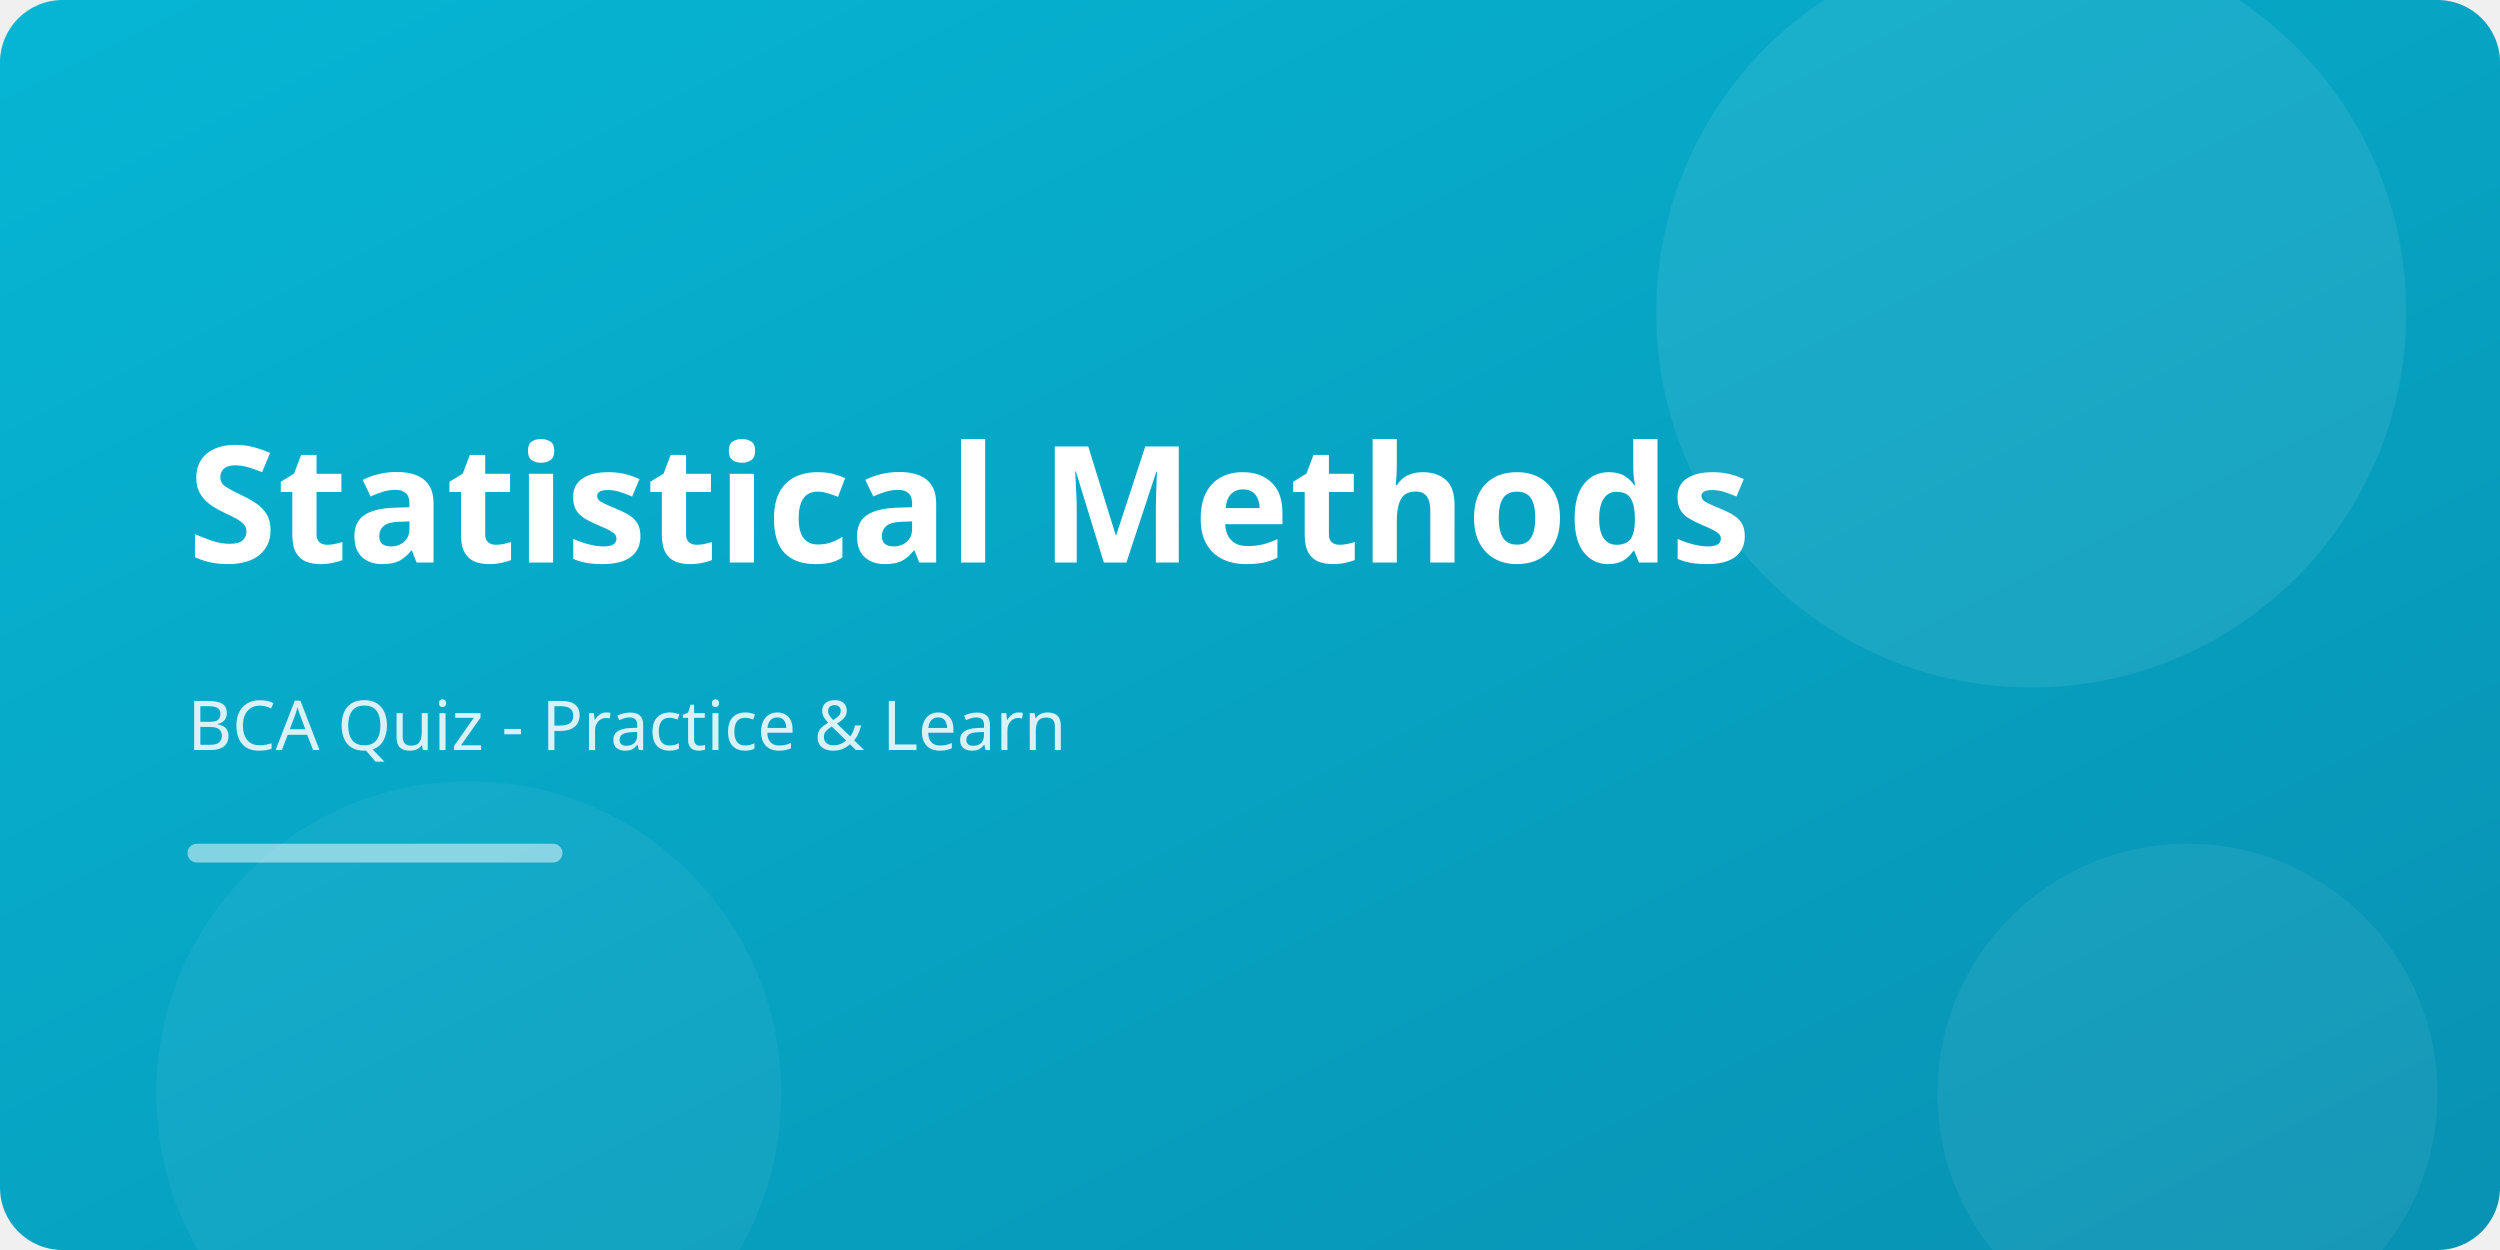
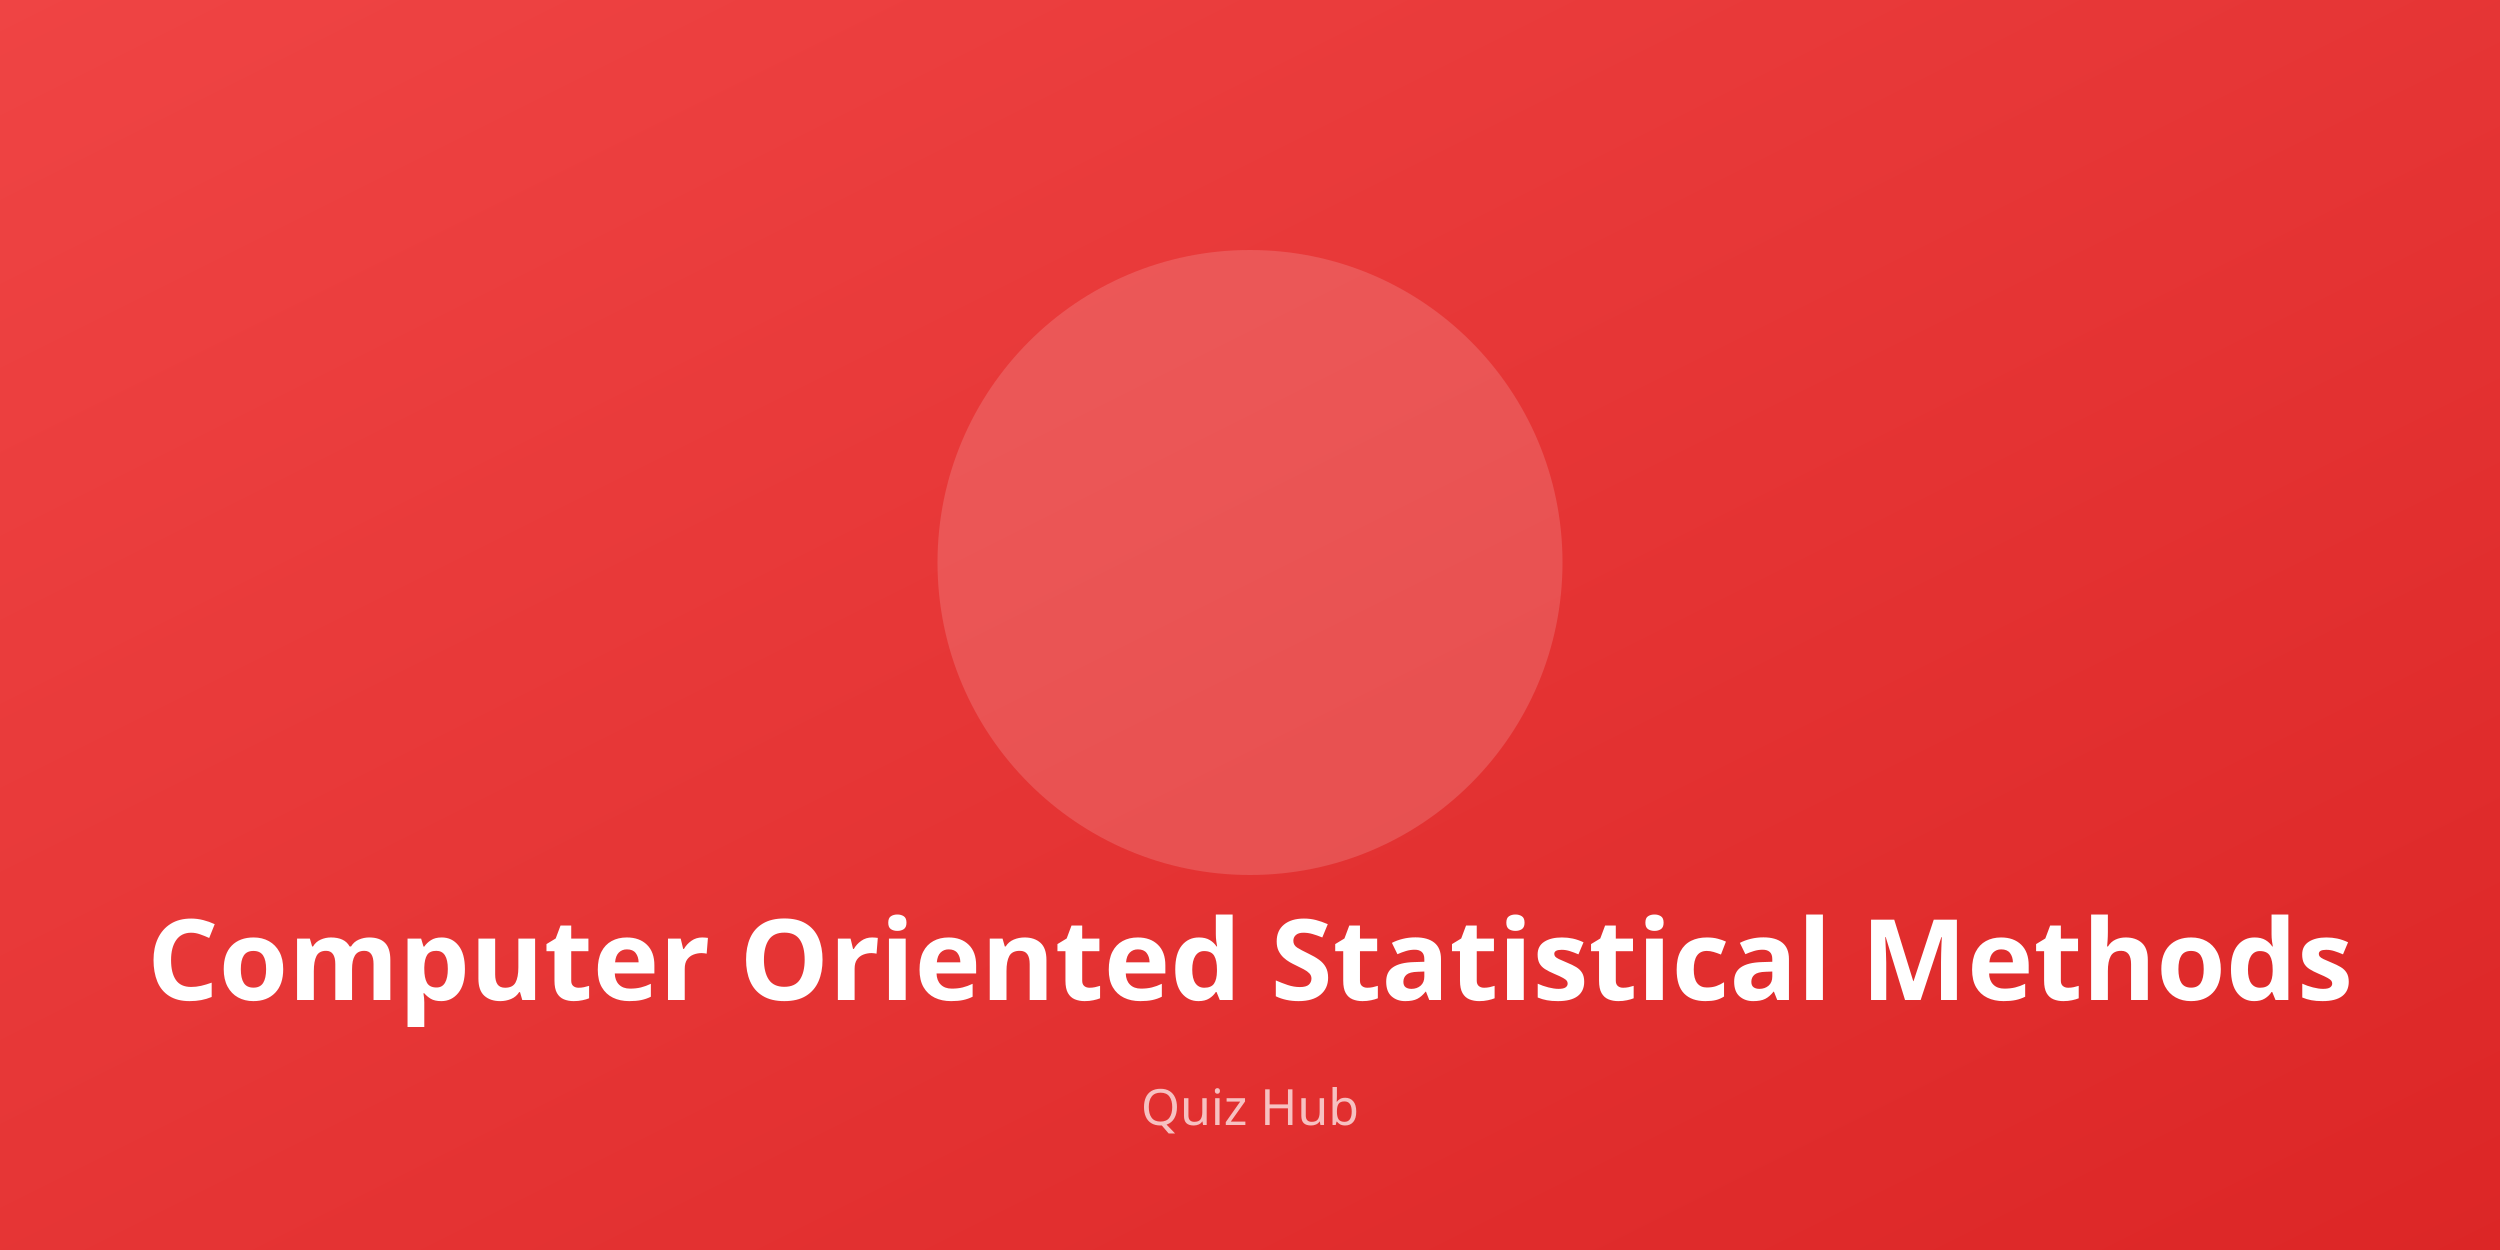
- <svg xmlns="http://www.w3.org/2000/svg" width="800" height="400" viewBox="0 0 800 400">
+ <svg xmlns="http://www.w3.org/2000/svg" viewBox="0 0 800 400" width="800" height="400">
  <defs>
-     <linearGradient id="bg" x1="0%" y1="0%" x2="100%" y2="100%">
-       <stop offset="0%" style="stop-color:#06b6d4;stop-opacity:1" />
-       <stop offset="100%" style="stop-color:#0891b2;stop-opacity:1" />
+     <linearGradient id="bgGrad" x1="0%" y1="0%" x2="100%" y2="100%">
+       <stop offset="0%" stop-color="#ef4444" />
+       <stop offset="100%" stop-color="#dc2626" />
+     </linearGradient>
+     <linearGradient id="iconGrad" x1="0%" y1="0%" x2="100%" y2="100%">
+       <stop offset="0%" stop-color="#ffffff" />
+       <stop offset="100%" stop-color="#e0e7ff" />
    </linearGradient>
  </defs>
-   <rect width="800" height="400" fill="url(#bg)" rx="20" />
-   <circle cx="650" cy="100" r="120" fill="rgba(255,255,255,0.08)" />
-   <circle cx="700" cy="350" r="80" fill="rgba(255,255,255,0.06)" />
-   <circle cx="150" cy="350" r="100" fill="rgba(255,255,255,0.05)" />
-   <text x="60" y="180" font-family="Poppins, sans-serif" font-size="52" font-weight="700" fill="white">Statistical Methods</text>
-   <text x="60" y="240" font-family="Poppins, sans-serif" font-size="22" font-weight="400" fill="rgba(255,255,255,0.85)">BCA Quiz - Practice &amp; Learn</text>
-   <rect x="60" y="270" width="120" height="6" rx="3" fill="rgba(255,255,255,0.5)" />
+   <rect width="800" height="400" fill="url(#bgGrad)" />
+   <circle cx="400" cy="180" r="100" fill="rgba(255,255,255,0.15)" />
+   <text x="400" y="195" text-anchor="middle" font-family="Font Awesome 6 Pro, Font Awesome 6 Free, sans-serif" font-size="120" fill="rgba(255,255,255,0.9)" font-weight="900" />
+   <text x="400" y="320" text-anchor="middle" font-family="Poppins, sans-serif" font-size="36" fill="white" font-weight="700">Computer Oriented Statistical Methods</text>
+   <text x="400" y="360" text-anchor="middle" font-family="Poppins, sans-serif" font-size="16" fill="rgba(255,255,255,0.7)">Quiz Hub</text>
</svg>
